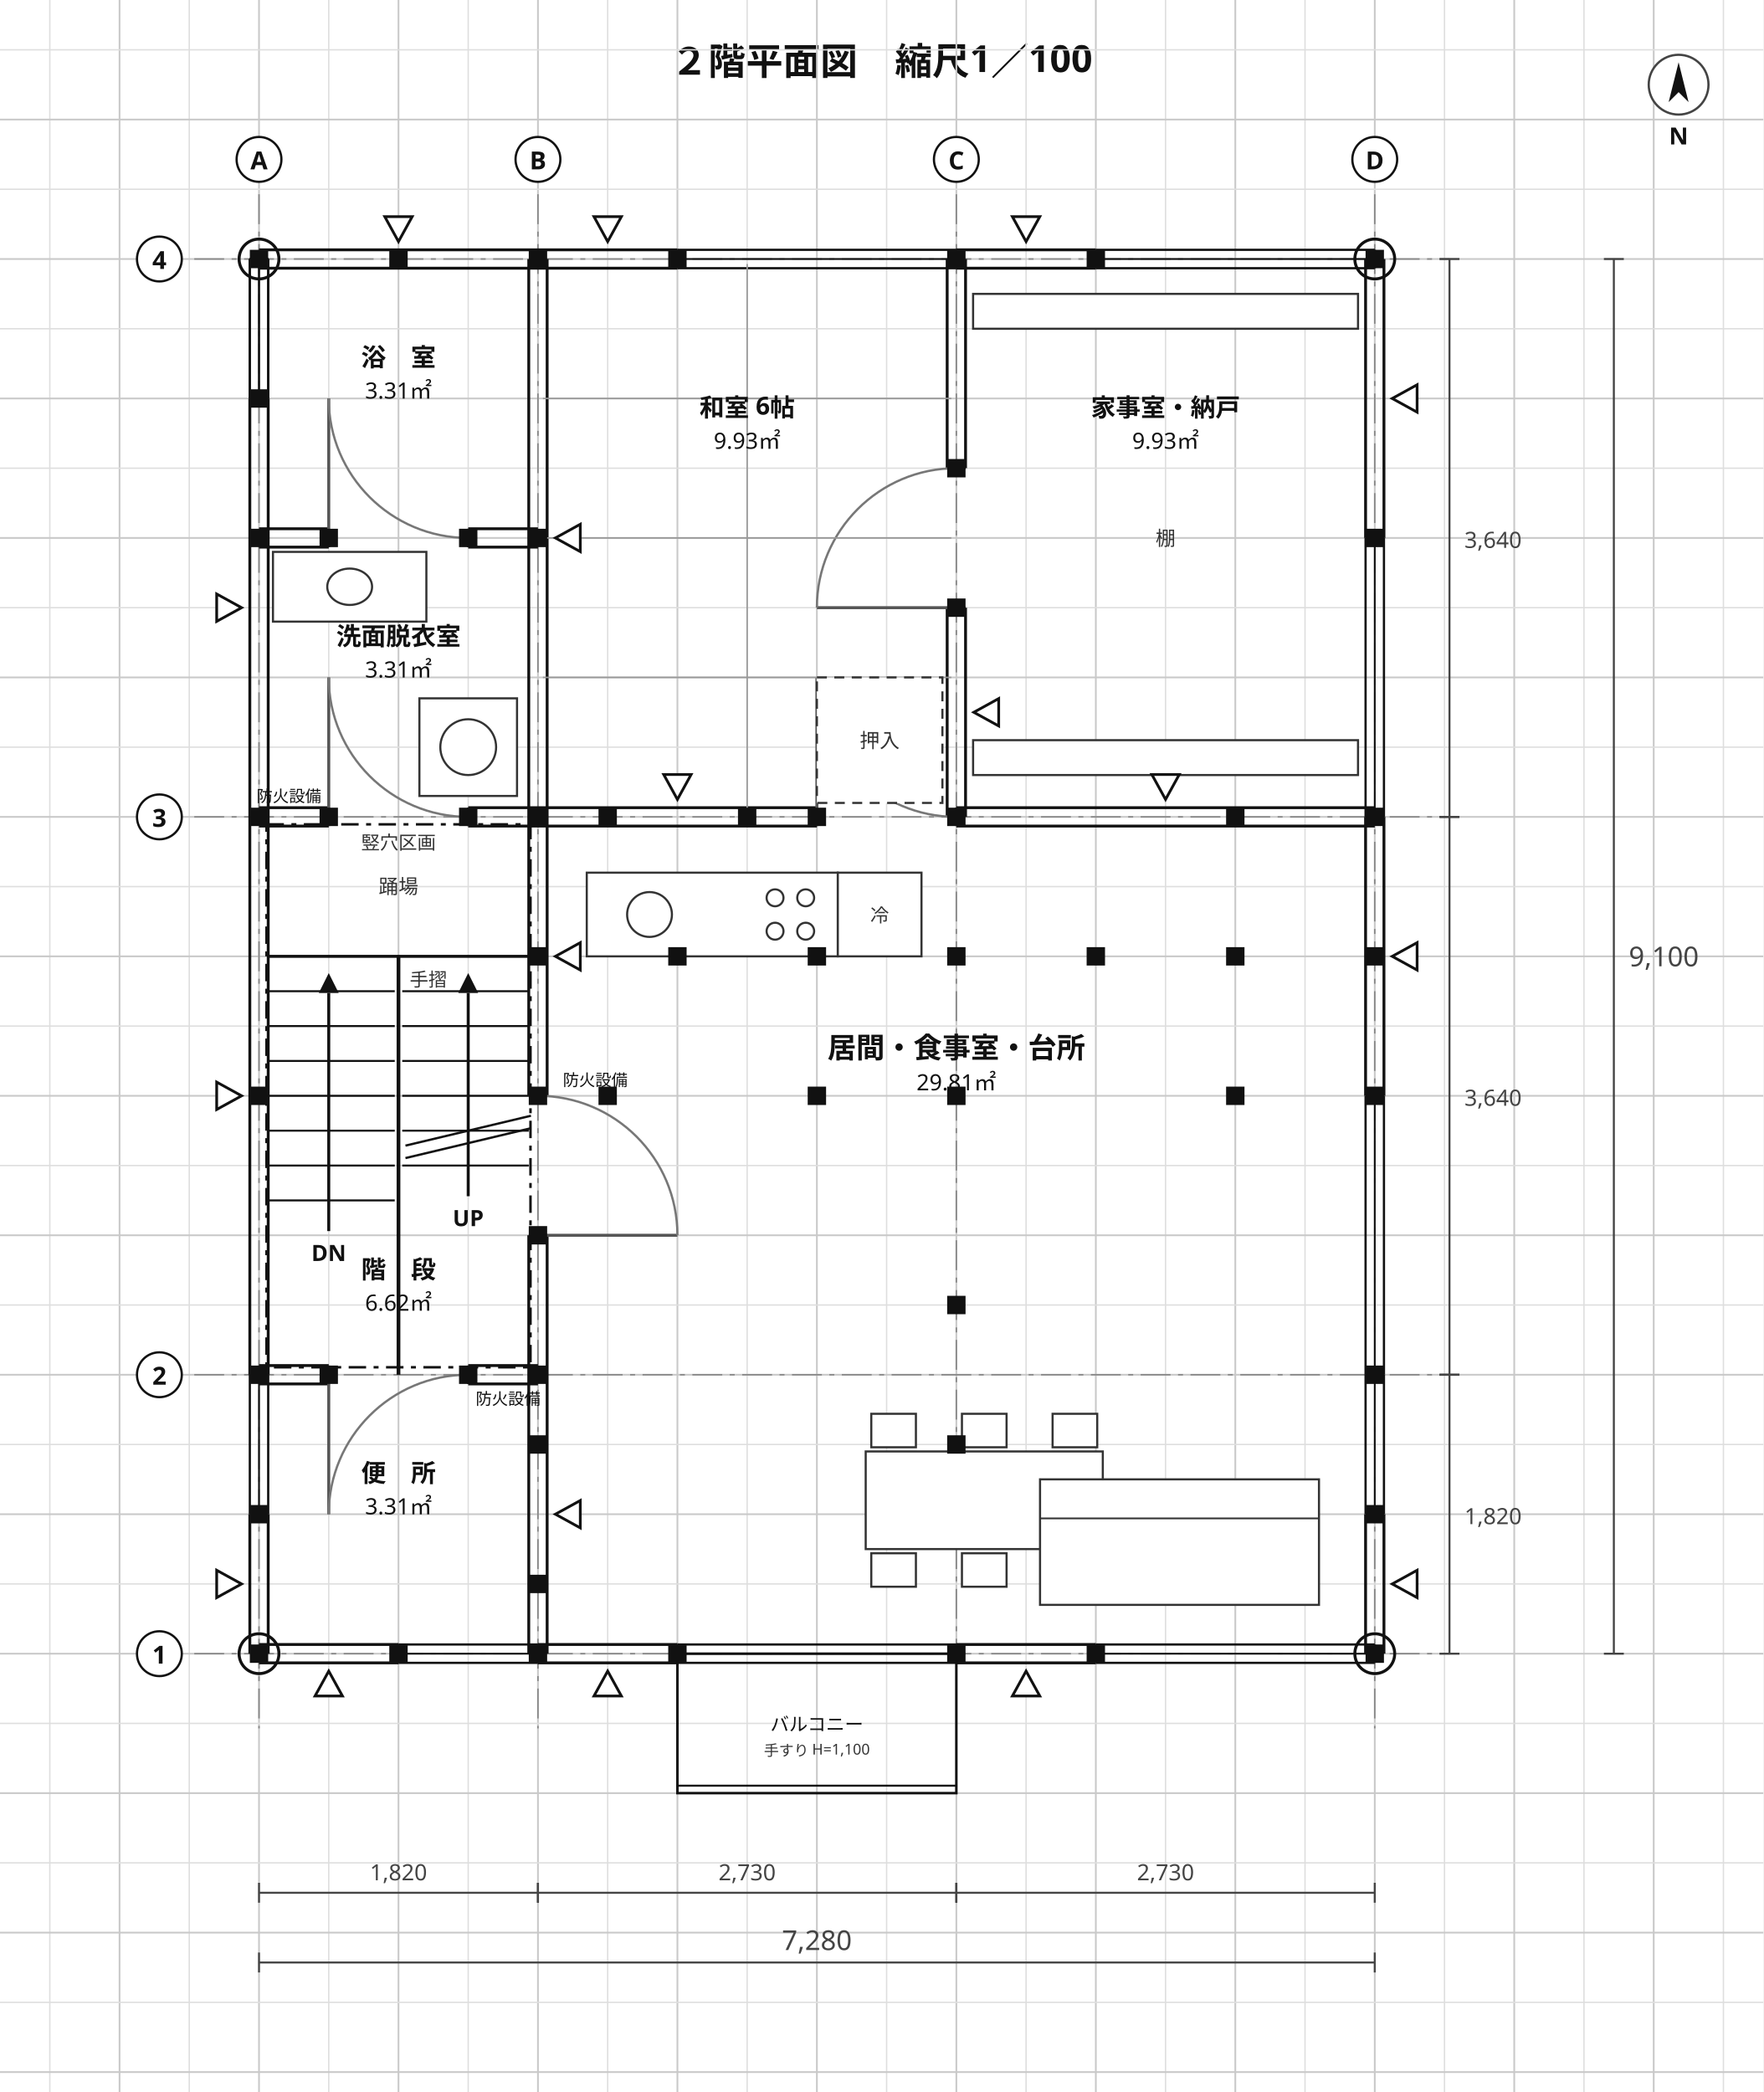
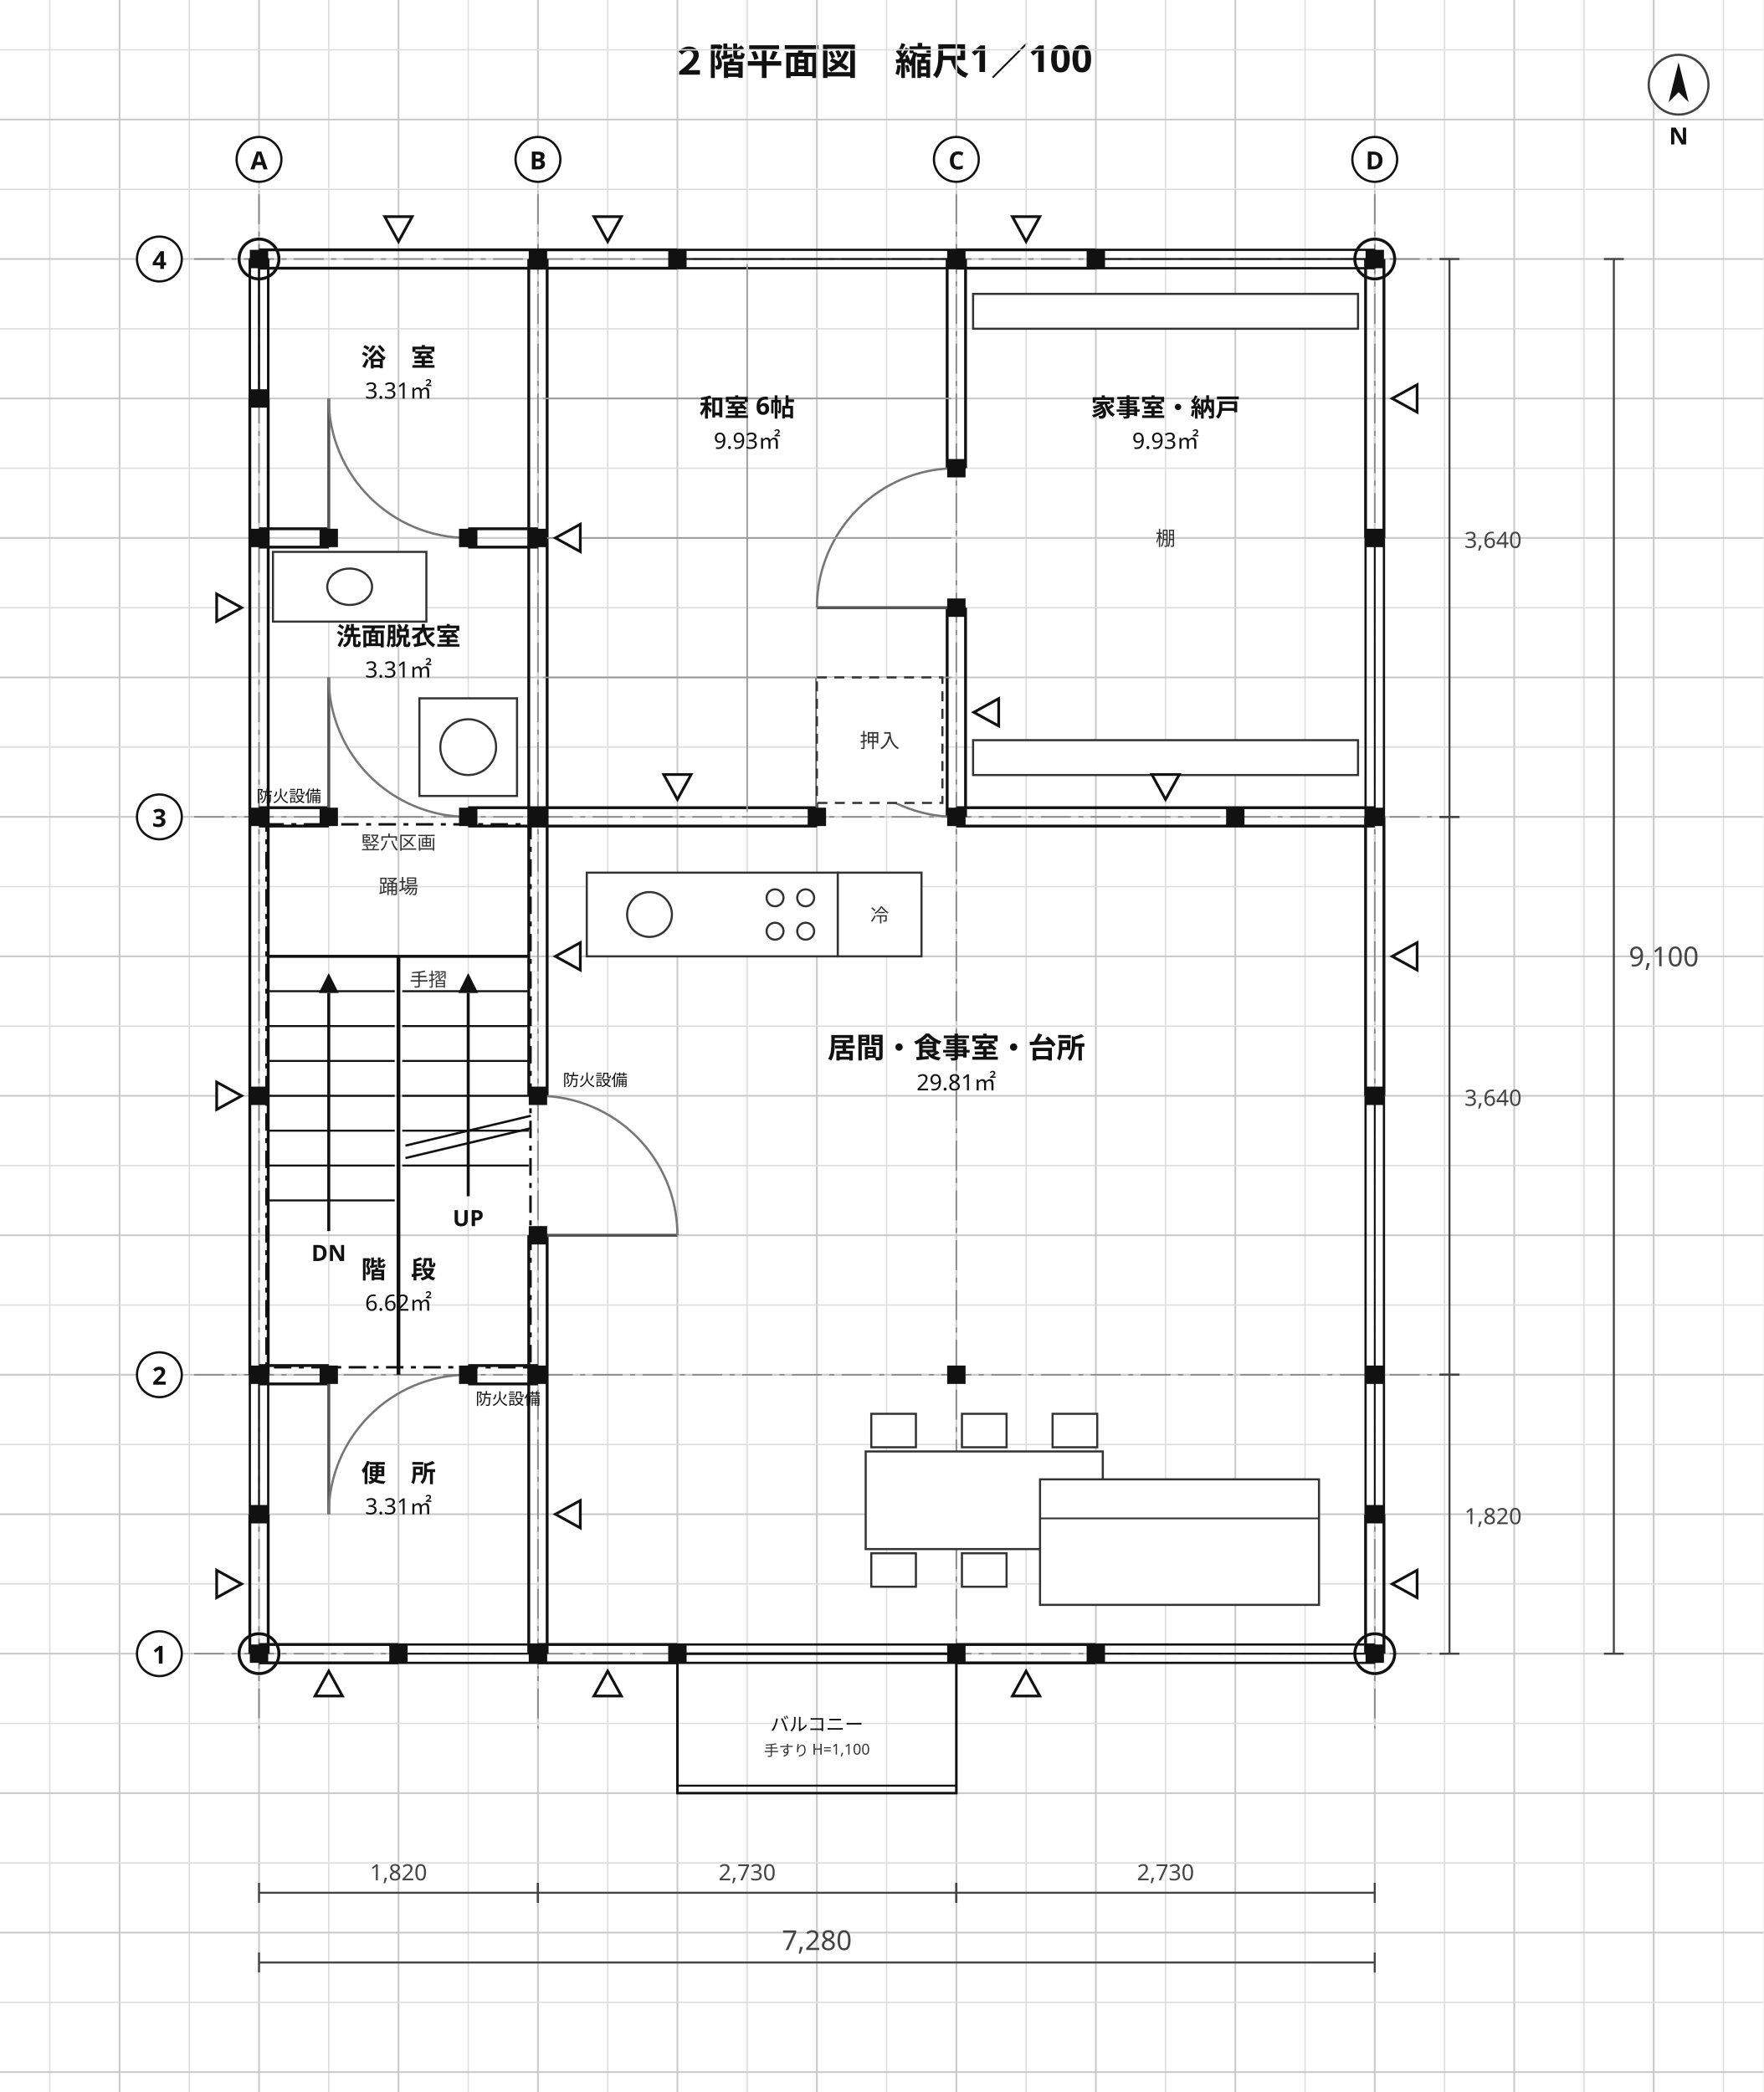
<svg xmlns="http://www.w3.org/2000/svg" viewBox="0 0 708 840" width="708" height="840" font-family="'Hiragino Sans','Hiragino Kaku Gothic ProN','Noto Sans JP','Yu Gothic',Meiryo,'IPAGothic',sans-serif">
  <rect width="708" height="840" fill="#ffffff" />
  <text x="354" y="30" font-size="15" text-anchor="middle" fill="#111" font-weight="700" font-family="'Hiragino Sans','Hiragino Kaku Gothic ProN','Noto Sans JP','Yu Gothic',Meiryo,'IPAGothic',sans-serif">２階平面図　縮尺1／100</text>
  <line x1="20" y1="0" x2="20" y2="840" stroke="#dedede" stroke-width="0.55" />
  <line x1="48" y1="0" x2="48" y2="840" stroke="#c9c9c9" stroke-width="0.7" />
  <line x1="76" y1="0" x2="76" y2="840" stroke="#dedede" stroke-width="0.55" />
  <line x1="104" y1="0" x2="104" y2="840" stroke="#c9c9c9" stroke-width="0.7" />
  <line x1="132" y1="0" x2="132" y2="840" stroke="#dedede" stroke-width="0.55" />
  <line x1="160" y1="0" x2="160" y2="840" stroke="#c9c9c9" stroke-width="0.7" />
  <line x1="188" y1="0" x2="188" y2="840" stroke="#dedede" stroke-width="0.55" />
  <line x1="216" y1="0" x2="216" y2="840" stroke="#c9c9c9" stroke-width="0.7" />
  <line x1="244" y1="0" x2="244" y2="840" stroke="#dedede" stroke-width="0.55" />
  <line x1="272" y1="0" x2="272" y2="840" stroke="#c9c9c9" stroke-width="0.7" />
  <line x1="300" y1="0" x2="300" y2="840" stroke="#dedede" stroke-width="0.55" />
  <line x1="328" y1="0" x2="328" y2="840" stroke="#c9c9c9" stroke-width="0.7" />
  <line x1="356" y1="0" x2="356" y2="840" stroke="#dedede" stroke-width="0.55" />
  <line x1="384" y1="0" x2="384" y2="840" stroke="#c9c9c9" stroke-width="0.7" />
  <line x1="412" y1="0" x2="412" y2="840" stroke="#dedede" stroke-width="0.55" />
  <line x1="440" y1="0" x2="440" y2="840" stroke="#c9c9c9" stroke-width="0.7" />
  <line x1="468" y1="0" x2="468" y2="840" stroke="#dedede" stroke-width="0.55" />
  <line x1="496" y1="0" x2="496" y2="840" stroke="#c9c9c9" stroke-width="0.7" />
  <line x1="524" y1="0" x2="524" y2="840" stroke="#dedede" stroke-width="0.55" />
  <line x1="552" y1="0" x2="552" y2="840" stroke="#c9c9c9" stroke-width="0.7" />
  <line x1="580" y1="0" x2="580" y2="840" stroke="#dedede" stroke-width="0.55" />
  <line x1="608" y1="0" x2="608" y2="840" stroke="#c9c9c9" stroke-width="0.7" />
  <line x1="636" y1="0" x2="636" y2="840" stroke="#dedede" stroke-width="0.55" />
  <line x1="664" y1="0" x2="664" y2="840" stroke="#c9c9c9" stroke-width="0.7" />
  <line x1="692" y1="0" x2="692" y2="840" stroke="#dedede" stroke-width="0.55" />
  <line x1="0" y1="20" x2="708" y2="20" stroke="#dedede" stroke-width="0.55" />
  <line x1="0" y1="48" x2="708" y2="48" stroke="#c9c9c9" stroke-width="0.7" />
  <line x1="0" y1="76" x2="708" y2="76" stroke="#dedede" stroke-width="0.55" />
  <line x1="0" y1="104" x2="708" y2="104" stroke="#c9c9c9" stroke-width="0.7" />
  <line x1="0" y1="132" x2="708" y2="132" stroke="#dedede" stroke-width="0.55" />
  <line x1="0" y1="160" x2="708" y2="160" stroke="#c9c9c9" stroke-width="0.7" />
  <line x1="0" y1="188" x2="708" y2="188" stroke="#dedede" stroke-width="0.55" />
  <line x1="0" y1="216" x2="708" y2="216" stroke="#c9c9c9" stroke-width="0.7" />
  <line x1="0" y1="244" x2="708" y2="244" stroke="#dedede" stroke-width="0.55" />
  <line x1="0" y1="272" x2="708" y2="272" stroke="#c9c9c9" stroke-width="0.7" />
  <line x1="0" y1="300" x2="708" y2="300" stroke="#dedede" stroke-width="0.55" />
  <line x1="0" y1="328" x2="708" y2="328" stroke="#c9c9c9" stroke-width="0.7" />
  <line x1="0" y1="356" x2="708" y2="356" stroke="#dedede" stroke-width="0.55" />
  <line x1="0" y1="384" x2="708" y2="384" stroke="#c9c9c9" stroke-width="0.7" />
  <line x1="0" y1="412" x2="708" y2="412" stroke="#dedede" stroke-width="0.55" />
  <line x1="0" y1="440" x2="708" y2="440" stroke="#c9c9c9" stroke-width="0.7" />
  <line x1="0" y1="468" x2="708" y2="468" stroke="#dedede" stroke-width="0.55" />
  <line x1="0" y1="496" x2="708" y2="496" stroke="#c9c9c9" stroke-width="0.7" />
  <line x1="0" y1="524" x2="708" y2="524" stroke="#dedede" stroke-width="0.55" />
  <line x1="0" y1="552" x2="708" y2="552" stroke="#c9c9c9" stroke-width="0.7" />
  <line x1="0" y1="580" x2="708" y2="580" stroke="#dedede" stroke-width="0.55" />
  <line x1="0" y1="608" x2="708" y2="608" stroke="#c9c9c9" stroke-width="0.7" />
  <line x1="0" y1="636" x2="708" y2="636" stroke="#dedede" stroke-width="0.55" />
  <line x1="0" y1="664" x2="708" y2="664" stroke="#c9c9c9" stroke-width="0.7" />
  <line x1="0" y1="692" x2="708" y2="692" stroke="#dedede" stroke-width="0.55" />
  <line x1="0" y1="720" x2="708" y2="720" stroke="#c9c9c9" stroke-width="0.7" />
  <line x1="0" y1="748" x2="708" y2="748" stroke="#dedede" stroke-width="0.55" />
  <line x1="0" y1="776" x2="708" y2="776" stroke="#c9c9c9" stroke-width="0.7" />
  <line x1="0" y1="804" x2="708" y2="804" stroke="#dedede" stroke-width="0.55" />
  <line x1="0" y1="832" x2="708" y2="832" stroke="#c9c9c9" stroke-width="0.7" />
  <line x1="104" y1="78" x2="104" y2="694" stroke="#888" stroke-width="0.6" stroke-dasharray="12 3 2 3" />
  <line x1="216" y1="78" x2="216" y2="694" stroke="#888" stroke-width="0.6" stroke-dasharray="12 3 2 3" />
  <line x1="384" y1="78" x2="384" y2="694" stroke="#888" stroke-width="0.6" stroke-dasharray="12 3 2 3" />
  <line x1="552" y1="78" x2="552" y2="694" stroke="#888" stroke-width="0.6" stroke-dasharray="12 3 2 3" />
  <line x1="78" y1="664" x2="582" y2="664" stroke="#888" stroke-width="0.6" stroke-dasharray="12 3 2 3" />
  <line x1="78" y1="552" x2="582" y2="552" stroke="#888" stroke-width="0.6" stroke-dasharray="12 3 2 3" />
  <line x1="78" y1="328" x2="582" y2="328" stroke="#888" stroke-width="0.6" stroke-dasharray="12 3 2 3" />
  <line x1="78" y1="104" x2="582" y2="104" stroke="#888" stroke-width="0.6" stroke-dasharray="12 3 2 3" />
  <line x1="100.31" y1="664" x2="100.31" y2="608" stroke="#111" stroke-width="1.15" />
  <line x1="107.69" y1="664" x2="107.69" y2="608" stroke="#111" stroke-width="1.15" />
  <line x1="100.31" y1="552" x2="100.31" y2="160" stroke="#111" stroke-width="1.15" />
  <line x1="107.69" y1="552" x2="107.69" y2="160" stroke="#111" stroke-width="1.15" />
  <line x1="212.31" y1="664" x2="212.31" y2="496" stroke="#111" stroke-width="1.15" />
  <line x1="219.69" y1="664" x2="219.69" y2="496" stroke="#111" stroke-width="1.15" />
  <line x1="212.31" y1="440" x2="212.31" y2="104" stroke="#111" stroke-width="1.15" />
  <line x1="219.69" y1="440" x2="219.69" y2="104" stroke="#111" stroke-width="1.15" />
  <line x1="104" y1="660.31" x2="160" y2="660.31" stroke="#111" stroke-width="1.15" />
  <line x1="104" y1="667.69" x2="160" y2="667.69" stroke="#111" stroke-width="1.15" />
  <line x1="216" y1="660.31" x2="272" y2="660.31" stroke="#111" stroke-width="1.15" />
  <line x1="216" y1="667.69" x2="272" y2="667.69" stroke="#111" stroke-width="1.15" />
  <line x1="384" y1="660.31" x2="440" y2="660.31" stroke="#111" stroke-width="1.15" />
  <line x1="384" y1="667.69" x2="440" y2="667.69" stroke="#111" stroke-width="1.15" />
  <line x1="104" y1="548.31" x2="132" y2="548.31" stroke="#111" stroke-width="1.15" />
  <line x1="104" y1="555.69" x2="132" y2="555.69" stroke="#111" stroke-width="1.15" />
  <line x1="188" y1="548.31" x2="216" y2="548.31" stroke="#111" stroke-width="1.15" />
  <line x1="188" y1="555.69" x2="216" y2="555.69" stroke="#111" stroke-width="1.15" />
  <line x1="104" y1="324.31" x2="132" y2="324.31" stroke="#111" stroke-width="1.15" />
  <line x1="104" y1="331.69" x2="132" y2="331.69" stroke="#111" stroke-width="1.15" />
  <line x1="188" y1="324.31" x2="328" y2="324.31" stroke="#111" stroke-width="1.15" />
  <line x1="188" y1="331.69" x2="328" y2="331.69" stroke="#111" stroke-width="1.15" />
  <line x1="384" y1="324.31" x2="552" y2="324.31" stroke="#111" stroke-width="1.15" />
  <line x1="384" y1="331.69" x2="552" y2="331.69" stroke="#111" stroke-width="1.15" />
  <line x1="104" y1="212.31" x2="132" y2="212.31" stroke="#111" stroke-width="1.15" />
  <line x1="104" y1="219.69" x2="132" y2="219.69" stroke="#111" stroke-width="1.15" />
  <line x1="188" y1="212.31" x2="216" y2="212.31" stroke="#111" stroke-width="1.15" />
  <line x1="188" y1="219.69" x2="216" y2="219.69" stroke="#111" stroke-width="1.15" />
  <line x1="104" y1="100.31" x2="272" y2="100.31" stroke="#111" stroke-width="1.15" />
  <line x1="104" y1="107.69" x2="272" y2="107.69" stroke="#111" stroke-width="1.15" />
  <line x1="384" y1="100.31" x2="440" y2="100.31" stroke="#111" stroke-width="1.15" />
  <line x1="384" y1="107.69" x2="440" y2="107.69" stroke="#111" stroke-width="1.15" />
  <line x1="548.31" y1="664" x2="548.31" y2="608" stroke="#111" stroke-width="1.15" />
  <line x1="555.69" y1="664" x2="555.69" y2="608" stroke="#111" stroke-width="1.15" />
  <line x1="548.31" y1="440" x2="548.31" y2="328" stroke="#111" stroke-width="1.15" />
  <line x1="555.69" y1="440" x2="555.69" y2="328" stroke="#111" stroke-width="1.15" />
  <line x1="548.31" y1="216" x2="548.31" y2="104" stroke="#111" stroke-width="1.15" />
  <line x1="555.69" y1="216" x2="555.69" y2="104" stroke="#111" stroke-width="1.15" />
  <line x1="380.31" y1="328" x2="380.31" y2="244" stroke="#111" stroke-width="1.15" />
  <line x1="387.69" y1="328" x2="387.69" y2="244" stroke="#111" stroke-width="1.15" />
  <line x1="380.31" y1="188" x2="380.31" y2="104" stroke="#111" stroke-width="1.15" />
  <line x1="387.69" y1="188" x2="387.69" y2="104" stroke="#111" stroke-width="1.15" />
  <line x1="272" y1="660.31" x2="384" y2="660.31" stroke="#111" stroke-width="0.9" />
  <line x1="272" y1="667.69" x2="384" y2="667.69" stroke="#111" stroke-width="0.9" />
  <line x1="272" y1="664" x2="384" y2="664" stroke="#111" stroke-width="0.7" />
  <line x1="272" y1="660.31" x2="272" y2="667.69" stroke="#111" stroke-width="1.0" />
  <line x1="384" y1="660.31" x2="384" y2="667.69" stroke="#111" stroke-width="1.0" />
  <line x1="440" y1="660.31" x2="552" y2="660.31" stroke="#111" stroke-width="0.9" />
  <line x1="440" y1="667.69" x2="552" y2="667.69" stroke="#111" stroke-width="0.9" />
  <line x1="440" y1="664" x2="552" y2="664" stroke="#111" stroke-width="0.7" />
  <line x1="440" y1="660.31" x2="440" y2="667.69" stroke="#111" stroke-width="1.0" />
  <line x1="552" y1="660.31" x2="552" y2="667.69" stroke="#111" stroke-width="1.0" />
  <line x1="160" y1="660.31" x2="216" y2="660.31" stroke="#111" stroke-width="0.9" />
  <line x1="160" y1="667.69" x2="216" y2="667.69" stroke="#111" stroke-width="0.9" />
  <line x1="160" y1="664" x2="216" y2="664" stroke="#111" stroke-width="0.7" />
  <line x1="160" y1="660.31" x2="160" y2="667.69" stroke="#111" stroke-width="1.0" />
  <line x1="216" y1="660.31" x2="216" y2="667.69" stroke="#111" stroke-width="1.0" />
  <line x1="548.31" y1="608" x2="548.31" y2="552" stroke="#111" stroke-width="0.9" />
  <line x1="555.69" y1="608" x2="555.69" y2="552" stroke="#111" stroke-width="0.9" />
  <line x1="552" y1="608" x2="552" y2="552" stroke="#111" stroke-width="0.7" />
  <line x1="548.31" y1="608" x2="555.69" y2="608" stroke="#111" stroke-width="1.0" />
  <line x1="548.31" y1="552" x2="555.69" y2="552" stroke="#111" stroke-width="1.0" />
  <line x1="548.31" y1="552" x2="548.31" y2="440" stroke="#111" stroke-width="0.9" />
  <line x1="555.69" y1="552" x2="555.69" y2="440" stroke="#111" stroke-width="0.9" />
  <line x1="552" y1="552" x2="552" y2="440" stroke="#111" stroke-width="0.7" />
  <line x1="548.31" y1="552" x2="555.69" y2="552" stroke="#111" stroke-width="1.0" />
  <line x1="548.31" y1="440" x2="555.69" y2="440" stroke="#111" stroke-width="1.0" />
  <line x1="548.31" y1="328" x2="548.31" y2="216" stroke="#111" stroke-width="0.9" />
  <line x1="555.69" y1="328" x2="555.69" y2="216" stroke="#111" stroke-width="0.9" />
  <line x1="552" y1="328" x2="552" y2="216" stroke="#111" stroke-width="0.7" />
  <line x1="548.31" y1="328" x2="555.69" y2="328" stroke="#111" stroke-width="1.0" />
  <line x1="548.31" y1="216" x2="555.69" y2="216" stroke="#111" stroke-width="1.0" />
  <line x1="272" y1="100.31" x2="384" y2="100.31" stroke="#111" stroke-width="0.9" />
  <line x1="272" y1="107.69" x2="384" y2="107.69" stroke="#111" stroke-width="0.9" />
  <line x1="272" y1="104" x2="384" y2="104" stroke="#111" stroke-width="0.7" />
  <line x1="272" y1="100.31" x2="272" y2="107.69" stroke="#111" stroke-width="1.0" />
  <line x1="384" y1="100.31" x2="384" y2="107.69" stroke="#111" stroke-width="1.0" />
  <line x1="440" y1="100.31" x2="552" y2="100.31" stroke="#111" stroke-width="0.9" />
  <line x1="440" y1="107.69" x2="552" y2="107.69" stroke="#111" stroke-width="0.9" />
  <line x1="440" y1="104" x2="552" y2="104" stroke="#111" stroke-width="0.7" />
  <line x1="440" y1="100.31" x2="440" y2="107.69" stroke="#111" stroke-width="1.0" />
  <line x1="552" y1="100.31" x2="552" y2="107.69" stroke="#111" stroke-width="1.0" />
  <line x1="100.31" y1="608" x2="100.31" y2="552" stroke="#111" stroke-width="0.9" />
  <line x1="107.69" y1="608" x2="107.69" y2="552" stroke="#111" stroke-width="0.9" />
  <line x1="104" y1="608" x2="104" y2="552" stroke="#111" stroke-width="0.7" />
  <line x1="100.31" y1="608" x2="107.69" y2="608" stroke="#111" stroke-width="1.0" />
  <line x1="100.31" y1="552" x2="107.69" y2="552" stroke="#111" stroke-width="1.0" />
  <line x1="100.31" y1="160" x2="100.31" y2="104" stroke="#111" stroke-width="0.9" />
  <line x1="107.69" y1="160" x2="107.69" y2="104" stroke="#111" stroke-width="0.9" />
  <line x1="104" y1="160" x2="104" y2="104" stroke="#111" stroke-width="0.7" />
  <line x1="100.31" y1="160" x2="107.69" y2="160" stroke="#111" stroke-width="1.0" />
  <line x1="100.31" y1="104" x2="107.69" y2="104" stroke="#111" stroke-width="1.0" />
  <line x1="100.31" y1="160" x2="100.31" y2="104" stroke="#111" stroke-width="0.9" />
  <line x1="107.69" y1="160" x2="107.69" y2="104" stroke="#111" stroke-width="0.9" />
  <line x1="104" y1="160" x2="104" y2="104" stroke="#111" stroke-width="0.7" />
  <line x1="100.31" y1="160" x2="107.69" y2="160" stroke="#111" stroke-width="1.0" />
  <line x1="100.31" y1="104" x2="107.69" y2="104" stroke="#111" stroke-width="1.0" />
  <line x1="132" y1="548.31" x2="132" y2="555.69" stroke="#111" stroke-width="1.0" />
  <line x1="188" y1="548.31" x2="188" y2="555.69" stroke="#111" stroke-width="1.0" />
  <line x1="132" y1="552" x2="132" y2="608" stroke="#555" stroke-width="1.2" />
  <path d="M 132.0 608.0 A 56.0 56.0 0 0 1 188.0 552.0" stroke="#777" stroke-width="0.9" fill="none" />
  <text x="191" y="564" font-size="6.5" text-anchor="start" fill="#111" font-weight="400" font-family="'Hiragino Sans','Hiragino Kaku Gothic ProN','Noto Sans JP','Yu Gothic',Meiryo,'IPAGothic',sans-serif">防火設備</text>
  <line x1="212.31" y1="496" x2="219.69" y2="496" stroke="#111" stroke-width="1.0" />
  <line x1="212.31" y1="440" x2="219.69" y2="440" stroke="#111" stroke-width="1.0" />
  <line x1="216" y1="496" x2="272" y2="496" stroke="#555" stroke-width="1.2" />
  <path d="M 272.0 496.0 A 56.0 56.0 0 0 0 216.0 440.0" stroke="#777" stroke-width="0.9" fill="none" />
  <text x="226" y="436" font-size="6.5" text-anchor="start" fill="#111" font-weight="400" font-family="'Hiragino Sans','Hiragino Kaku Gothic ProN','Noto Sans JP','Yu Gothic',Meiryo,'IPAGothic',sans-serif">防火設備</text>
  <line x1="132" y1="324.31" x2="132" y2="331.69" stroke="#111" stroke-width="1.0" />
  <line x1="188" y1="324.31" x2="188" y2="331.69" stroke="#111" stroke-width="1.0" />
  <line x1="132" y1="328" x2="132" y2="272" stroke="#555" stroke-width="1.2" />
  <path d="M 132.0 272.0 A 56.0 56.0 0 0 0 188.0 328.0" stroke="#777" stroke-width="0.9" fill="none" />
  <text x="129" y="322" font-size="6.5" text-anchor="end" fill="#111" font-weight="400" font-family="'Hiragino Sans','Hiragino Kaku Gothic ProN','Noto Sans JP','Yu Gothic',Meiryo,'IPAGothic',sans-serif">防火設備</text>
  <line x1="328" y1="324.31" x2="328" y2="331.69" stroke="#111" stroke-width="1.0" />
  <line x1="384" y1="324.31" x2="384" y2="331.69" stroke="#111" stroke-width="1.0" />
  <line x1="328" y1="328" x2="328" y2="272" stroke="#555" stroke-width="1.2" />
  <path d="M 328.0 272.0 A 56.0 56.0 0 0 0 384.0 328.0" stroke="#777" stroke-width="0.9" fill="none" />
  <line x1="132" y1="212.31" x2="132" y2="219.69" stroke="#111" stroke-width="1.0" />
  <line x1="188" y1="212.31" x2="188" y2="219.69" stroke="#111" stroke-width="1.0" />
  <line x1="132" y1="216" x2="132" y2="160" stroke="#555" stroke-width="1.2" />
  <path d="M 132.0 160.0 A 56.0 56.0 0 0 0 188.0 216.0" stroke="#777" stroke-width="0.9" fill="none" />
  <line x1="380.31" y1="244" x2="387.69" y2="244" stroke="#111" stroke-width="1.0" />
  <line x1="380.31" y1="188" x2="387.69" y2="188" stroke="#111" stroke-width="1.0" />
  <line x1="384" y1="244" x2="328" y2="244" stroke="#555" stroke-width="1.2" />
  <path d="M 328.0 244.0 A 56.0 56.0 0 0 1 384.0 188.0" stroke="#777" stroke-width="0.9" fill="none" />
  <rect x="272" y="664" width="112" height="56" fill="none" stroke="#111" stroke-width="1.0" />
  <line x1="272" y1="717" x2="384" y2="717" stroke="#111" stroke-width="0.8" />
  <text x="328" y="695" font-size="7.5" text-anchor="middle" fill="#111" font-weight="400" font-family="'Hiragino Sans','Hiragino Kaku Gothic ProN','Noto Sans JP','Yu Gothic',Meiryo,'IPAGothic',sans-serif">バルコニー</text>
  <text x="328" y="705" font-size="6" text-anchor="middle" fill="#333" font-weight="400" font-family="'Hiragino Sans','Hiragino Kaku Gothic ProN','Noto Sans JP','Yu Gothic',Meiryo,'IPAGothic',sans-serif">手すり H=1,100</text>
  <rect x="109.6" y="221.6" width="61.6" height="28" fill="#fff" stroke="#333" stroke-width="0.85" />
  <ellipse cx="140.4" cy="235.6" rx="9.0" ry="7.3" fill="#fff" stroke="#333" stroke-width="0.85" />
  <rect x="168.4" y="280.4" width="39.2" height="39.2" fill="#fff" stroke="#333" stroke-width="0.85" />
  <ellipse cx="188.0" cy="300.0" rx="11.2" ry="11.2" fill="#fff" stroke="#333" stroke-width="0.85" />
  <rect x="235.6" y="350.4" width="100.8" height="33.6" fill="#fff" stroke="#333" stroke-width="0.85" />
  <ellipse cx="260.8" cy="367.2" rx="9.0" ry="9.0" fill="#fff" stroke="#333" stroke-width="0.85" />
  <ellipse cx="311.2" cy="373.9" rx="3.4" ry="3.4" fill="#fff" stroke="#333" stroke-width="0.85" />
  <ellipse cx="311.2" cy="360.5" rx="3.4" ry="3.4" fill="#fff" stroke="#333" stroke-width="0.85" />
  <ellipse cx="323.5" cy="373.9" rx="3.4" ry="3.4" fill="#fff" stroke="#333" stroke-width="0.85" />
  <ellipse cx="323.5" cy="360.5" rx="3.4" ry="3.4" fill="#fff" stroke="#333" stroke-width="0.85" />
  <rect x="336.4" y="350.4" width="33.6" height="33.6" fill="#fff" stroke="#333" stroke-width="0.85" />
  <text x="353.2" y="370.2" font-size="7.5" text-anchor="middle" fill="#333" font-weight="400" font-family="'Hiragino Sans','Hiragino Kaku Gothic ProN','Noto Sans JP','Yu Gothic',Meiryo,'IPAGothic',sans-serif">冷</text>
  <rect x="347.6" y="582.8" width="95.2" height="39.2" fill="#fff" stroke="#333" stroke-width="0.85" />
  <rect x="349.84" y="623.68" width="17.92" height="13.44" fill="#fff" stroke="#333" stroke-width="0.85" />
  <rect x="349.84" y="567.68" width="17.92" height="13.44" fill="#fff" stroke="#333" stroke-width="0.85" />
  <rect x="386.24" y="623.68" width="17.92" height="13.44" fill="#fff" stroke="#333" stroke-width="0.85" />
  <rect x="386.24" y="567.68" width="17.92" height="13.44" fill="#fff" stroke="#333" stroke-width="0.85" />
  <rect x="422.64" y="623.68" width="17.92" height="13.44" fill="#fff" stroke="#333" stroke-width="0.85" />
  <rect x="422.64" y="567.68" width="17.92" height="13.44" fill="#fff" stroke="#333" stroke-width="0.85" />
  <rect x="417.6" y="594" width="112" height="50.4" fill="#fff" stroke="#333" stroke-width="0.85" />
  <line x1="417.6" y1="609.68" x2="529.6" y2="609.68" stroke="#333" stroke-width="0.7" />
  <line x1="218" y1="272" x2="382" y2="272" stroke="#999" stroke-width="0.6" />
  <line x1="218" y1="216" x2="382" y2="216" stroke="#999" stroke-width="0.6" />
  <line x1="218" y1="160" x2="382" y2="160" stroke="#999" stroke-width="0.6" />
  <line x1="300" y1="326" x2="300" y2="106" stroke="#999" stroke-width="0.6" />
  <rect x="328" y="272" width="50.4" height="50.4" fill="#fff" stroke="#333" stroke-width="0.85" stroke-dasharray="4 3" />
  <text x="353.2" y="300.2" font-size="8" text-anchor="middle" fill="#333" font-weight="400" font-family="'Hiragino Sans','Hiragino Kaku Gothic ProN','Noto Sans JP','Yu Gothic',Meiryo,'IPAGothic',sans-serif">押入</text>
  <rect x="390.72" y="297.2" width="154.56" height="14" fill="#fff" stroke="#333" stroke-width="0.85" />
  <rect x="390.72" y="118" width="154.56" height="14" fill="#fff" stroke="#333" stroke-width="0.85" />
  <text x="468" y="219" font-size="8" text-anchor="middle" fill="#333" font-weight="400" font-family="'Hiragino Sans','Hiragino Kaku Gothic ProN','Noto Sans JP','Yu Gothic',Meiryo,'IPAGothic',sans-serif">棚</text>
  <line x1="107.69" y1="384" x2="212.31" y2="384" stroke="#111" stroke-width="1.2" />
  <text x="160" y="358.8" font-size="8" text-anchor="middle" fill="#333" font-weight="400" font-family="'Hiragino Sans','Hiragino Kaku Gothic ProN','Noto Sans JP','Yu Gothic',Meiryo,'IPAGothic',sans-serif">踊場</text>
  <line x1="160" y1="552" x2="160" y2="384" stroke="#111" stroke-width="1.5" />
  <text x="172" y="396" font-size="7.5" text-anchor="middle" fill="#333" font-weight="400" font-family="'Hiragino Sans','Hiragino Kaku Gothic ProN','Noto Sans JP','Yu Gothic',Meiryo,'IPAGothic',sans-serif">手摺</text>
  <line x1="161.5" y1="398" x2="212.31" y2="398" stroke="#111" stroke-width="0.8" />
  <line x1="161.5" y1="412" x2="212.31" y2="412" stroke="#111" stroke-width="0.8" />
  <line x1="161.5" y1="426" x2="212.31" y2="426" stroke="#111" stroke-width="0.8" />
  <line x1="161.5" y1="440" x2="212.31" y2="440" stroke="#111" stroke-width="0.8" />
  <line x1="161.5" y1="454" x2="212.31" y2="454" stroke="#111" stroke-width="0.8" />
  <line x1="161.5" y1="468" x2="212.31" y2="468" stroke="#111" stroke-width="0.8" />
  <line x1="107.69" y1="398" x2="158.5" y2="398" stroke="#111" stroke-width="0.8" />
  <line x1="107.69" y1="412" x2="158.5" y2="412" stroke="#111" stroke-width="0.8" />
  <line x1="107.69" y1="426" x2="158.5" y2="426" stroke="#111" stroke-width="0.8" />
  <line x1="107.69" y1="440" x2="158.5" y2="440" stroke="#111" stroke-width="0.8" />
  <line x1="107.69" y1="454" x2="158.5" y2="454" stroke="#111" stroke-width="0.8" />
  <line x1="107.69" y1="468" x2="158.5" y2="468" stroke="#111" stroke-width="0.8" />
  <line x1="107.69" y1="482" x2="158.5" y2="482" stroke="#111" stroke-width="0.8" />
  <line x1="188" y1="480.32" x2="188" y2="398.72" stroke="#111" stroke-width="1.2" />
  <polygon points="188,390.72 184,398.72 192,398.72" fill="#111" />
  <text x="188" y="492.32" font-size="9" text-anchor="middle" fill="#111" font-weight="700" font-family="'Hiragino Sans','Hiragino Kaku Gothic ProN','Noto Sans JP','Yu Gothic',Meiryo,'IPAGothic',sans-serif">UP</text>
  <line x1="162.8" y1="460" x2="213.2" y2="448" stroke="#111" stroke-width="0.9" />
  <line x1="162.8" y1="465" x2="213.2" y2="453" stroke="#111" stroke-width="0.9" />
  <line x1="132" y1="494.32" x2="132" y2="398.72" stroke="#111" stroke-width="1.2" />
  <polygon points="132,390.72 128,398.72 136,398.72" fill="#111" />
  <text x="132" y="506.32" font-size="9" text-anchor="middle" fill="#111" font-weight="700" font-family="'Hiragino Sans','Hiragino Kaku Gothic ProN','Noto Sans JP','Yu Gothic',Meiryo,'IPAGothic',sans-serif">DN</text>
  <rect x="107" y="331" width="106" height="218" fill="none" stroke="#111" stroke-width="1.0" stroke-dasharray="7 3 2 3" />
  <text x="160" y="341" font-size="7.5" text-anchor="middle" fill="#333" font-weight="400" font-family="'Hiragino Sans','Hiragino Kaku Gothic ProN','Noto Sans JP','Yu Gothic',Meiryo,'IPAGothic',sans-serif">竪穴区画</text>
  <polygon points="97,636 87,630.5 87,641.5" fill="#fff" stroke="#111" stroke-width="1.1" />
  <polygon points="97,440 87,434.5 87,445.5" fill="#fff" stroke="#111" stroke-width="1.1" />
  <polygon points="97,244 87,238.5 87,249.5" fill="#fff" stroke="#111" stroke-width="1.1" />
  <polygon points="223,608 233,602.5 233,613.5" fill="#fff" stroke="#111" stroke-width="1.1" />
  <polygon points="223,384 233,378.5 233,389.5" fill="#fff" stroke="#111" stroke-width="1.1" />
  <polygon points="223,216 233,210.5 233,221.5" fill="#fff" stroke="#111" stroke-width="1.1" />
  <polygon points="391,286 401,280.5 401,291.5" fill="#fff" stroke="#111" stroke-width="1.1" />
  <polygon points="559,636 569,630.5 569,641.5" fill="#fff" stroke="#111" stroke-width="1.1" />
  <polygon points="559,384 569,378.5 569,389.5" fill="#fff" stroke="#111" stroke-width="1.1" />
  <polygon points="559,160 569,154.5 569,165.5" fill="#fff" stroke="#111" stroke-width="1.1" />
  <polygon points="132,671 126.5,681 137.5,681" fill="#fff" stroke="#111" stroke-width="1.1" />
  <polygon points="244,671 238.5,681 249.5,681" fill="#fff" stroke="#111" stroke-width="1.1" />
  <polygon points="412,671 406.5,681 417.5,681" fill="#fff" stroke="#111" stroke-width="1.1" />
  <polygon points="272,321 266.5,311 277.5,311" fill="#fff" stroke="#111" stroke-width="1.1" />
  <polygon points="468,321 462.5,311 473.5,311" fill="#fff" stroke="#111" stroke-width="1.1" />
  <polygon points="160,97 154.5,87 165.5,87" fill="#fff" stroke="#111" stroke-width="1.1" />
  <polygon points="244,97 238.5,87 249.5,87" fill="#fff" stroke="#111" stroke-width="1.1" />
  <polygon points="412,97 406.5,87 417.5,87" fill="#fff" stroke="#111" stroke-width="1.1" />
  <rect x="100.31" y="604.31" width="7.38" height="7.38" fill="#111" />
  <rect x="100.31" y="548.31" width="7.38" height="7.38" fill="#111" />
  <rect x="100.31" y="436.31" width="7.38" height="7.38" fill="#111" />
  <rect x="100.31" y="324.31" width="7.38" height="7.38" fill="#111" />
  <rect x="100.31" y="212.31" width="7.38" height="7.38" fill="#111" />
  <rect x="100.31" y="156.31" width="7.38" height="7.38" fill="#111" />
  <rect x="128.31" y="548.31" width="7.38" height="7.38" fill="#111" />
  <rect x="128.31" y="324.31" width="7.38" height="7.38" fill="#111" />
  <rect x="128.31" y="212.31" width="7.38" height="7.38" fill="#111" />
  <rect x="156.31" y="660.31" width="7.38" height="7.38" fill="#111" />
-   <rect x="156.31" y="100.31" width="7.38" height="7.38" fill="#111" />
  <rect x="184.31" y="548.31" width="7.38" height="7.38" fill="#111" />
  <rect x="184.31" y="324.31" width="7.38" height="7.38" fill="#111" />
  <rect x="184.31" y="212.31" width="7.38" height="7.38" fill="#111" />
  <rect x="212.31" y="660.31" width="7.38" height="7.38" fill="#111" />
-   <rect x="212.31" y="632.31" width="7.38" height="7.38" fill="#111" />
-   <rect x="212.31" y="576.31" width="7.38" height="7.38" fill="#111" />
  <rect x="212.31" y="548.31" width="7.38" height="7.38" fill="#111" />
  <rect x="212.31" y="492.31" width="7.38" height="7.38" fill="#111" />
  <rect x="212.31" y="436.31" width="7.38" height="7.38" fill="#111" />
-   <rect x="212.31" y="380.31" width="7.38" height="7.38" fill="#111" />
  <rect x="212.31" y="324.31" width="7.38" height="7.38" fill="#111" />
  <rect x="212.31" y="212.31" width="7.38" height="7.38" fill="#111" />
  <rect x="212.31" y="100.31" width="7.38" height="7.38" fill="#111" />
-   <rect x="240.31" y="436.31" width="7.38" height="7.38" fill="#111" />
-   <rect x="240.31" y="324.31" width="7.38" height="7.38" fill="#111" />
  <rect x="268.31" y="660.31" width="7.38" height="7.38" fill="#111" />
-   <rect x="268.31" y="380.31" width="7.38" height="7.38" fill="#111" />
  <rect x="268.31" y="100.31" width="7.38" height="7.38" fill="#111" />
-   <rect x="296.31" y="324.31" width="7.38" height="7.38" fill="#111" />
-   <rect x="324.31" y="436.31" width="7.38" height="7.38" fill="#111" />
-   <rect x="324.31" y="380.31" width="7.38" height="7.38" fill="#111" />
  <rect x="324.31" y="324.31" width="7.38" height="7.38" fill="#111" />
  <rect x="380.31" y="660.31" width="7.38" height="7.38" fill="#111" />
-   <rect x="380.31" y="576.31" width="7.38" height="7.38" fill="#111" />
-   <rect x="380.31" y="520.31" width="7.38" height="7.38" fill="#111" />
-   <rect x="380.31" y="436.31" width="7.38" height="7.38" fill="#111" />
-   <rect x="380.31" y="380.31" width="7.38" height="7.38" fill="#111" />
+   <rect x="380.31" y="548.31" width="7.38" height="7.38" fill="#111" />
  <rect x="380.31" y="324.31" width="7.38" height="7.38" fill="#111" />
  <rect x="380.31" y="240.31" width="7.38" height="7.38" fill="#111" />
  <rect x="380.31" y="184.31" width="7.38" height="7.38" fill="#111" />
  <rect x="380.31" y="100.31" width="7.38" height="7.38" fill="#111" />
  <rect x="436.31" y="660.31" width="7.38" height="7.38" fill="#111" />
-   <rect x="436.31" y="380.31" width="7.38" height="7.38" fill="#111" />
  <rect x="436.31" y="100.31" width="7.38" height="7.38" fill="#111" />
-   <rect x="492.31" y="436.31" width="7.38" height="7.38" fill="#111" />
-   <rect x="492.31" y="380.31" width="7.38" height="7.38" fill="#111" />
  <rect x="492.31" y="324.31" width="7.38" height="7.38" fill="#111" />
  <rect x="548.31" y="604.31" width="7.38" height="7.38" fill="#111" />
  <rect x="548.31" y="548.31" width="7.38" height="7.38" fill="#111" />
  <rect x="548.31" y="436.31" width="7.38" height="7.38" fill="#111" />
-   <rect x="548.31" y="380.31" width="7.38" height="7.38" fill="#111" />
  <rect x="548.31" y="324.31" width="7.38" height="7.38" fill="#111" />
  <rect x="548.31" y="212.31" width="7.38" height="7.38" fill="#111" />
  <rect x="100.31" y="660.31" width="7.38" height="7.38" fill="#111" />
  <circle cx="104" cy="664" r="8" fill="none" stroke="#111" stroke-width="1.2" />
  <rect x="100.31" y="100.31" width="7.38" height="7.38" fill="#111" />
  <circle cx="104" cy="104" r="8" fill="none" stroke="#111" stroke-width="1.2" />
  <rect x="548.31" y="660.31" width="7.38" height="7.38" fill="#111" />
  <circle cx="552" cy="664" r="8" fill="none" stroke="#111" stroke-width="1.2" />
  <rect x="548.31" y="100.31" width="7.38" height="7.38" fill="#111" />
  <circle cx="552" cy="104" r="8" fill="none" stroke="#111" stroke-width="1.2" />
  <text x="160" y="595.04" font-size="10" text-anchor="middle" fill="#111" font-weight="700" font-family="'Hiragino Sans','Hiragino Kaku Gothic ProN','Noto Sans JP','Yu Gothic',Meiryo,'IPAGothic',sans-serif">便　所</text>
  <text x="160" y="608.04" font-size="9" text-anchor="middle" fill="#111" font-weight="400" font-family="'Hiragino Sans','Hiragino Kaku Gothic ProN','Noto Sans JP','Yu Gothic',Meiryo,'IPAGothic',sans-serif">3.31㎡</text>
  <text x="160" y="513.28" font-size="10" text-anchor="middle" fill="#111" font-weight="700" font-family="'Hiragino Sans','Hiragino Kaku Gothic ProN','Noto Sans JP','Yu Gothic',Meiryo,'IPAGothic',sans-serif">階　段</text>
  <text x="160" y="526.28" font-size="9" text-anchor="middle" fill="#111" font-weight="400" font-family="'Hiragino Sans','Hiragino Kaku Gothic ProN','Noto Sans JP','Yu Gothic',Meiryo,'IPAGothic',sans-serif">6.62㎡</text>
  <text x="160" y="259.04" font-size="10" text-anchor="middle" fill="#111" font-weight="700" font-family="'Hiragino Sans','Hiragino Kaku Gothic ProN','Noto Sans JP','Yu Gothic',Meiryo,'IPAGothic',sans-serif">洗面脱衣室</text>
  <text x="160" y="272.04" font-size="9" text-anchor="middle" fill="#111" font-weight="400" font-family="'Hiragino Sans','Hiragino Kaku Gothic ProN','Noto Sans JP','Yu Gothic',Meiryo,'IPAGothic',sans-serif">3.31㎡</text>
  <text x="160" y="147.04" font-size="10" text-anchor="middle" fill="#111" font-weight="700" font-family="'Hiragino Sans','Hiragino Kaku Gothic ProN','Noto Sans JP','Yu Gothic',Meiryo,'IPAGothic',sans-serif">浴　室</text>
  <text x="160" y="160.04" font-size="9" text-anchor="middle" fill="#111" font-weight="400" font-family="'Hiragino Sans','Hiragino Kaku Gothic ProN','Noto Sans JP','Yu Gothic',Meiryo,'IPAGothic',sans-serif">3.31㎡</text>
  <text x="384" y="424.8" font-size="11.5" text-anchor="middle" fill="#111" font-weight="700" font-family="'Hiragino Sans','Hiragino Kaku Gothic ProN','Noto Sans JP','Yu Gothic',Meiryo,'IPAGothic',sans-serif">居間・食事室・台所</text>
  <text x="384" y="437.8" font-size="9" text-anchor="middle" fill="#111" font-weight="400" font-family="'Hiragino Sans','Hiragino Kaku Gothic ProN','Noto Sans JP','Yu Gothic',Meiryo,'IPAGothic',sans-serif">29.81㎡</text>
  <text x="300" y="167.2" font-size="10" text-anchor="middle" fill="#111" font-weight="700" font-family="'Hiragino Sans','Hiragino Kaku Gothic ProN','Noto Sans JP','Yu Gothic',Meiryo,'IPAGothic',sans-serif">和室 6帖</text>
  <text x="300" y="180.2" font-size="9" text-anchor="middle" fill="#111" font-weight="400" font-family="'Hiragino Sans','Hiragino Kaku Gothic ProN','Noto Sans JP','Yu Gothic',Meiryo,'IPAGothic',sans-serif">9.93㎡</text>
  <text x="468" y="167.2" font-size="10" text-anchor="middle" fill="#111" font-weight="700" font-family="'Hiragino Sans','Hiragino Kaku Gothic ProN','Noto Sans JP','Yu Gothic',Meiryo,'IPAGothic',sans-serif">家事室・納戸</text>
  <text x="468" y="180.2" font-size="9" text-anchor="middle" fill="#111" font-weight="400" font-family="'Hiragino Sans','Hiragino Kaku Gothic ProN','Noto Sans JP','Yu Gothic',Meiryo,'IPAGothic',sans-serif">9.93㎡</text>
  <circle cx="104" cy="64" r="9" fill="#fff" stroke="#111" stroke-width="0.9" />
  <text x="104" y="68" font-size="10" text-anchor="middle" fill="#111" font-weight="700" font-family="'Hiragino Sans','Hiragino Kaku Gothic ProN','Noto Sans JP','Yu Gothic',Meiryo,'IPAGothic',sans-serif">A</text>
  <circle cx="216" cy="64" r="9" fill="#fff" stroke="#111" stroke-width="0.9" />
  <text x="216" y="68" font-size="10" text-anchor="middle" fill="#111" font-weight="700" font-family="'Hiragino Sans','Hiragino Kaku Gothic ProN','Noto Sans JP','Yu Gothic',Meiryo,'IPAGothic',sans-serif">B</text>
  <circle cx="384" cy="64" r="9" fill="#fff" stroke="#111" stroke-width="0.9" />
  <text x="384" y="68" font-size="10" text-anchor="middle" fill="#111" font-weight="700" font-family="'Hiragino Sans','Hiragino Kaku Gothic ProN','Noto Sans JP','Yu Gothic',Meiryo,'IPAGothic',sans-serif">C</text>
  <circle cx="552" cy="64" r="9" fill="#fff" stroke="#111" stroke-width="0.9" />
  <text x="552" y="68" font-size="10" text-anchor="middle" fill="#111" font-weight="700" font-family="'Hiragino Sans','Hiragino Kaku Gothic ProN','Noto Sans JP','Yu Gothic',Meiryo,'IPAGothic',sans-serif">D</text>
  <circle cx="64" cy="664" r="9" fill="#fff" stroke="#111" stroke-width="0.9" />
  <text x="64" y="668" font-size="10" text-anchor="middle" fill="#111" font-weight="700" font-family="'Hiragino Sans','Hiragino Kaku Gothic ProN','Noto Sans JP','Yu Gothic',Meiryo,'IPAGothic',sans-serif">1</text>
  <circle cx="64" cy="552" r="9" fill="#fff" stroke="#111" stroke-width="0.9" />
  <text x="64" y="556" font-size="10" text-anchor="middle" fill="#111" font-weight="700" font-family="'Hiragino Sans','Hiragino Kaku Gothic ProN','Noto Sans JP','Yu Gothic',Meiryo,'IPAGothic',sans-serif">2</text>
  <circle cx="64" cy="328" r="9" fill="#fff" stroke="#111" stroke-width="0.9" />
  <text x="64" y="332" font-size="10" text-anchor="middle" fill="#111" font-weight="700" font-family="'Hiragino Sans','Hiragino Kaku Gothic ProN','Noto Sans JP','Yu Gothic',Meiryo,'IPAGothic',sans-serif">3</text>
  <circle cx="64" cy="104" r="9" fill="#fff" stroke="#111" stroke-width="0.9" />
  <text x="64" y="108" font-size="10" text-anchor="middle" fill="#111" font-weight="700" font-family="'Hiragino Sans','Hiragino Kaku Gothic ProN','Noto Sans JP','Yu Gothic',Meiryo,'IPAGothic',sans-serif">4</text>
  <line x1="104" y1="760" x2="216" y2="760" stroke="#444" stroke-width="0.8" />
  <line x1="104" y1="756" x2="104" y2="764" stroke="#444" stroke-width="0.8" />
  <line x1="216" y1="756" x2="216" y2="764" stroke="#444" stroke-width="0.8" />
  <text x="160" y="755" font-size="9" text-anchor="middle" fill="#444" font-weight="400" font-family="'Hiragino Sans','Hiragino Kaku Gothic ProN','Noto Sans JP','Yu Gothic',Meiryo,'IPAGothic',sans-serif">1,820</text>
  <line x1="216" y1="760" x2="384" y2="760" stroke="#444" stroke-width="0.8" />
  <line x1="216" y1="756" x2="216" y2="764" stroke="#444" stroke-width="0.8" />
  <line x1="384" y1="756" x2="384" y2="764" stroke="#444" stroke-width="0.8" />
  <text x="300" y="755" font-size="9" text-anchor="middle" fill="#444" font-weight="400" font-family="'Hiragino Sans','Hiragino Kaku Gothic ProN','Noto Sans JP','Yu Gothic',Meiryo,'IPAGothic',sans-serif">2,730</text>
  <line x1="384" y1="760" x2="552" y2="760" stroke="#444" stroke-width="0.8" />
  <line x1="384" y1="756" x2="384" y2="764" stroke="#444" stroke-width="0.8" />
  <line x1="552" y1="756" x2="552" y2="764" stroke="#444" stroke-width="0.8" />
  <text x="468" y="755" font-size="9" text-anchor="middle" fill="#444" font-weight="400" font-family="'Hiragino Sans','Hiragino Kaku Gothic ProN','Noto Sans JP','Yu Gothic',Meiryo,'IPAGothic',sans-serif">2,730</text>
  <line x1="104" y1="788" x2="552" y2="788" stroke="#444" stroke-width="0.8" />
  <line x1="104" y1="784" x2="104" y2="792" stroke="#444" stroke-width="0.8" />
  <line x1="552" y1="784" x2="552" y2="792" stroke="#444" stroke-width="0.8" />
  <text x="328" y="783" font-size="11" text-anchor="middle" fill="#444" font-weight="400" font-family="'Hiragino Sans','Hiragino Kaku Gothic ProN','Noto Sans JP','Yu Gothic',Meiryo,'IPAGothic',sans-serif">7,280</text>
  <line x1="582" y1="664" x2="582" y2="552" stroke="#444" stroke-width="0.8" />
  <line x1="578" y1="664" x2="586" y2="664" stroke="#444" stroke-width="0.8" />
  <line x1="578" y1="552" x2="586" y2="552" stroke="#444" stroke-width="0.8" />
  <text x="588" y="612" font-size="9" text-anchor="start" fill="#444" font-weight="400" font-family="'Hiragino Sans','Hiragino Kaku Gothic ProN','Noto Sans JP','Yu Gothic',Meiryo,'IPAGothic',sans-serif">1,820</text>
  <line x1="582" y1="552" x2="582" y2="328" stroke="#444" stroke-width="0.8" />
  <line x1="578" y1="552" x2="586" y2="552" stroke="#444" stroke-width="0.8" />
  <line x1="578" y1="328" x2="586" y2="328" stroke="#444" stroke-width="0.8" />
  <text x="588" y="444" font-size="9" text-anchor="start" fill="#444" font-weight="400" font-family="'Hiragino Sans','Hiragino Kaku Gothic ProN','Noto Sans JP','Yu Gothic',Meiryo,'IPAGothic',sans-serif">3,640</text>
  <line x1="582" y1="328" x2="582" y2="104" stroke="#444" stroke-width="0.8" />
  <line x1="578" y1="328" x2="586" y2="328" stroke="#444" stroke-width="0.8" />
  <line x1="578" y1="104" x2="586" y2="104" stroke="#444" stroke-width="0.8" />
  <text x="588" y="220" font-size="9" text-anchor="start" fill="#444" font-weight="400" font-family="'Hiragino Sans','Hiragino Kaku Gothic ProN','Noto Sans JP','Yu Gothic',Meiryo,'IPAGothic',sans-serif">3,640</text>
  <line x1="648" y1="664" x2="648" y2="104" stroke="#444" stroke-width="0.8" />
  <line x1="644" y1="664" x2="652" y2="664" stroke="#444" stroke-width="0.8" />
  <line x1="644" y1="104" x2="652" y2="104" stroke="#444" stroke-width="0.8" />
  <text x="654" y="388" font-size="11" text-anchor="start" fill="#444" font-weight="400" font-family="'Hiragino Sans','Hiragino Kaku Gothic ProN','Noto Sans JP','Yu Gothic',Meiryo,'IPAGothic',sans-serif">9,100</text>
  <circle cx="674" cy="34" r="12" fill="#fff" stroke="#444" stroke-width="0.9" />
  <polygon points="674,25 670,41 674,37 678,41" fill="#111" />
  <text x="674" y="58" font-size="9.5" text-anchor="middle" fill="#111" font-weight="700" font-family="'Hiragino Sans','Hiragino Kaku Gothic ProN','Noto Sans JP','Yu Gothic',Meiryo,'IPAGothic',sans-serif">N</text>
</svg>
